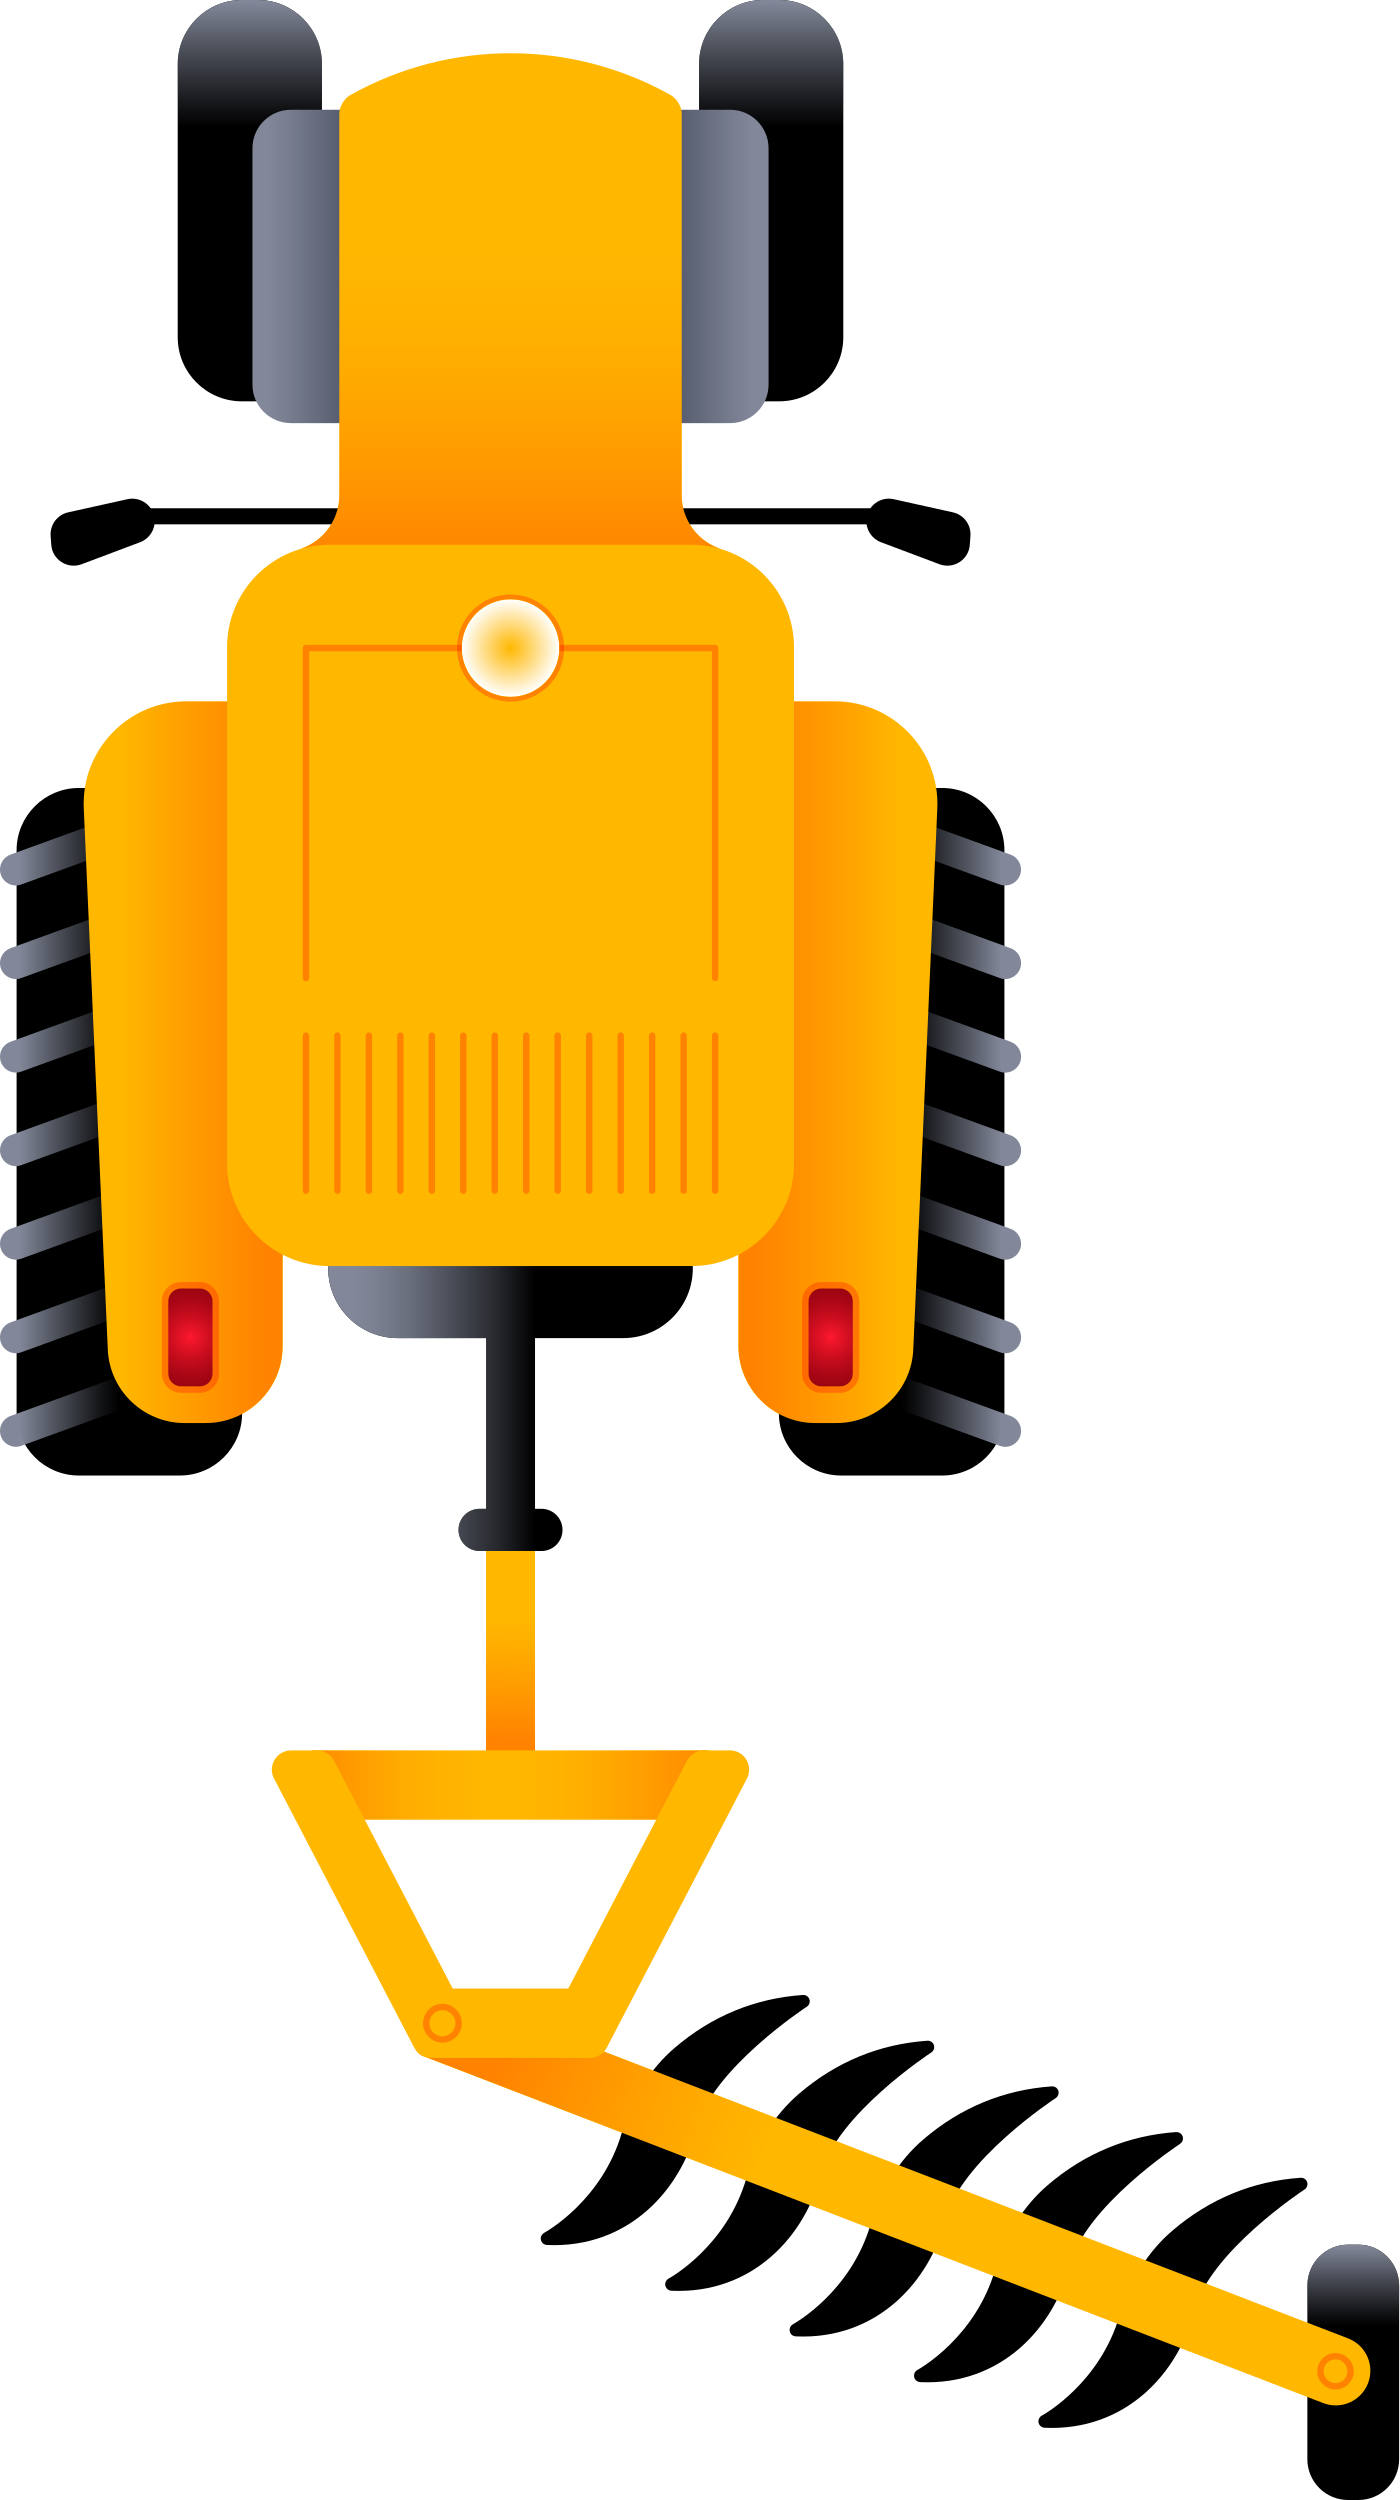
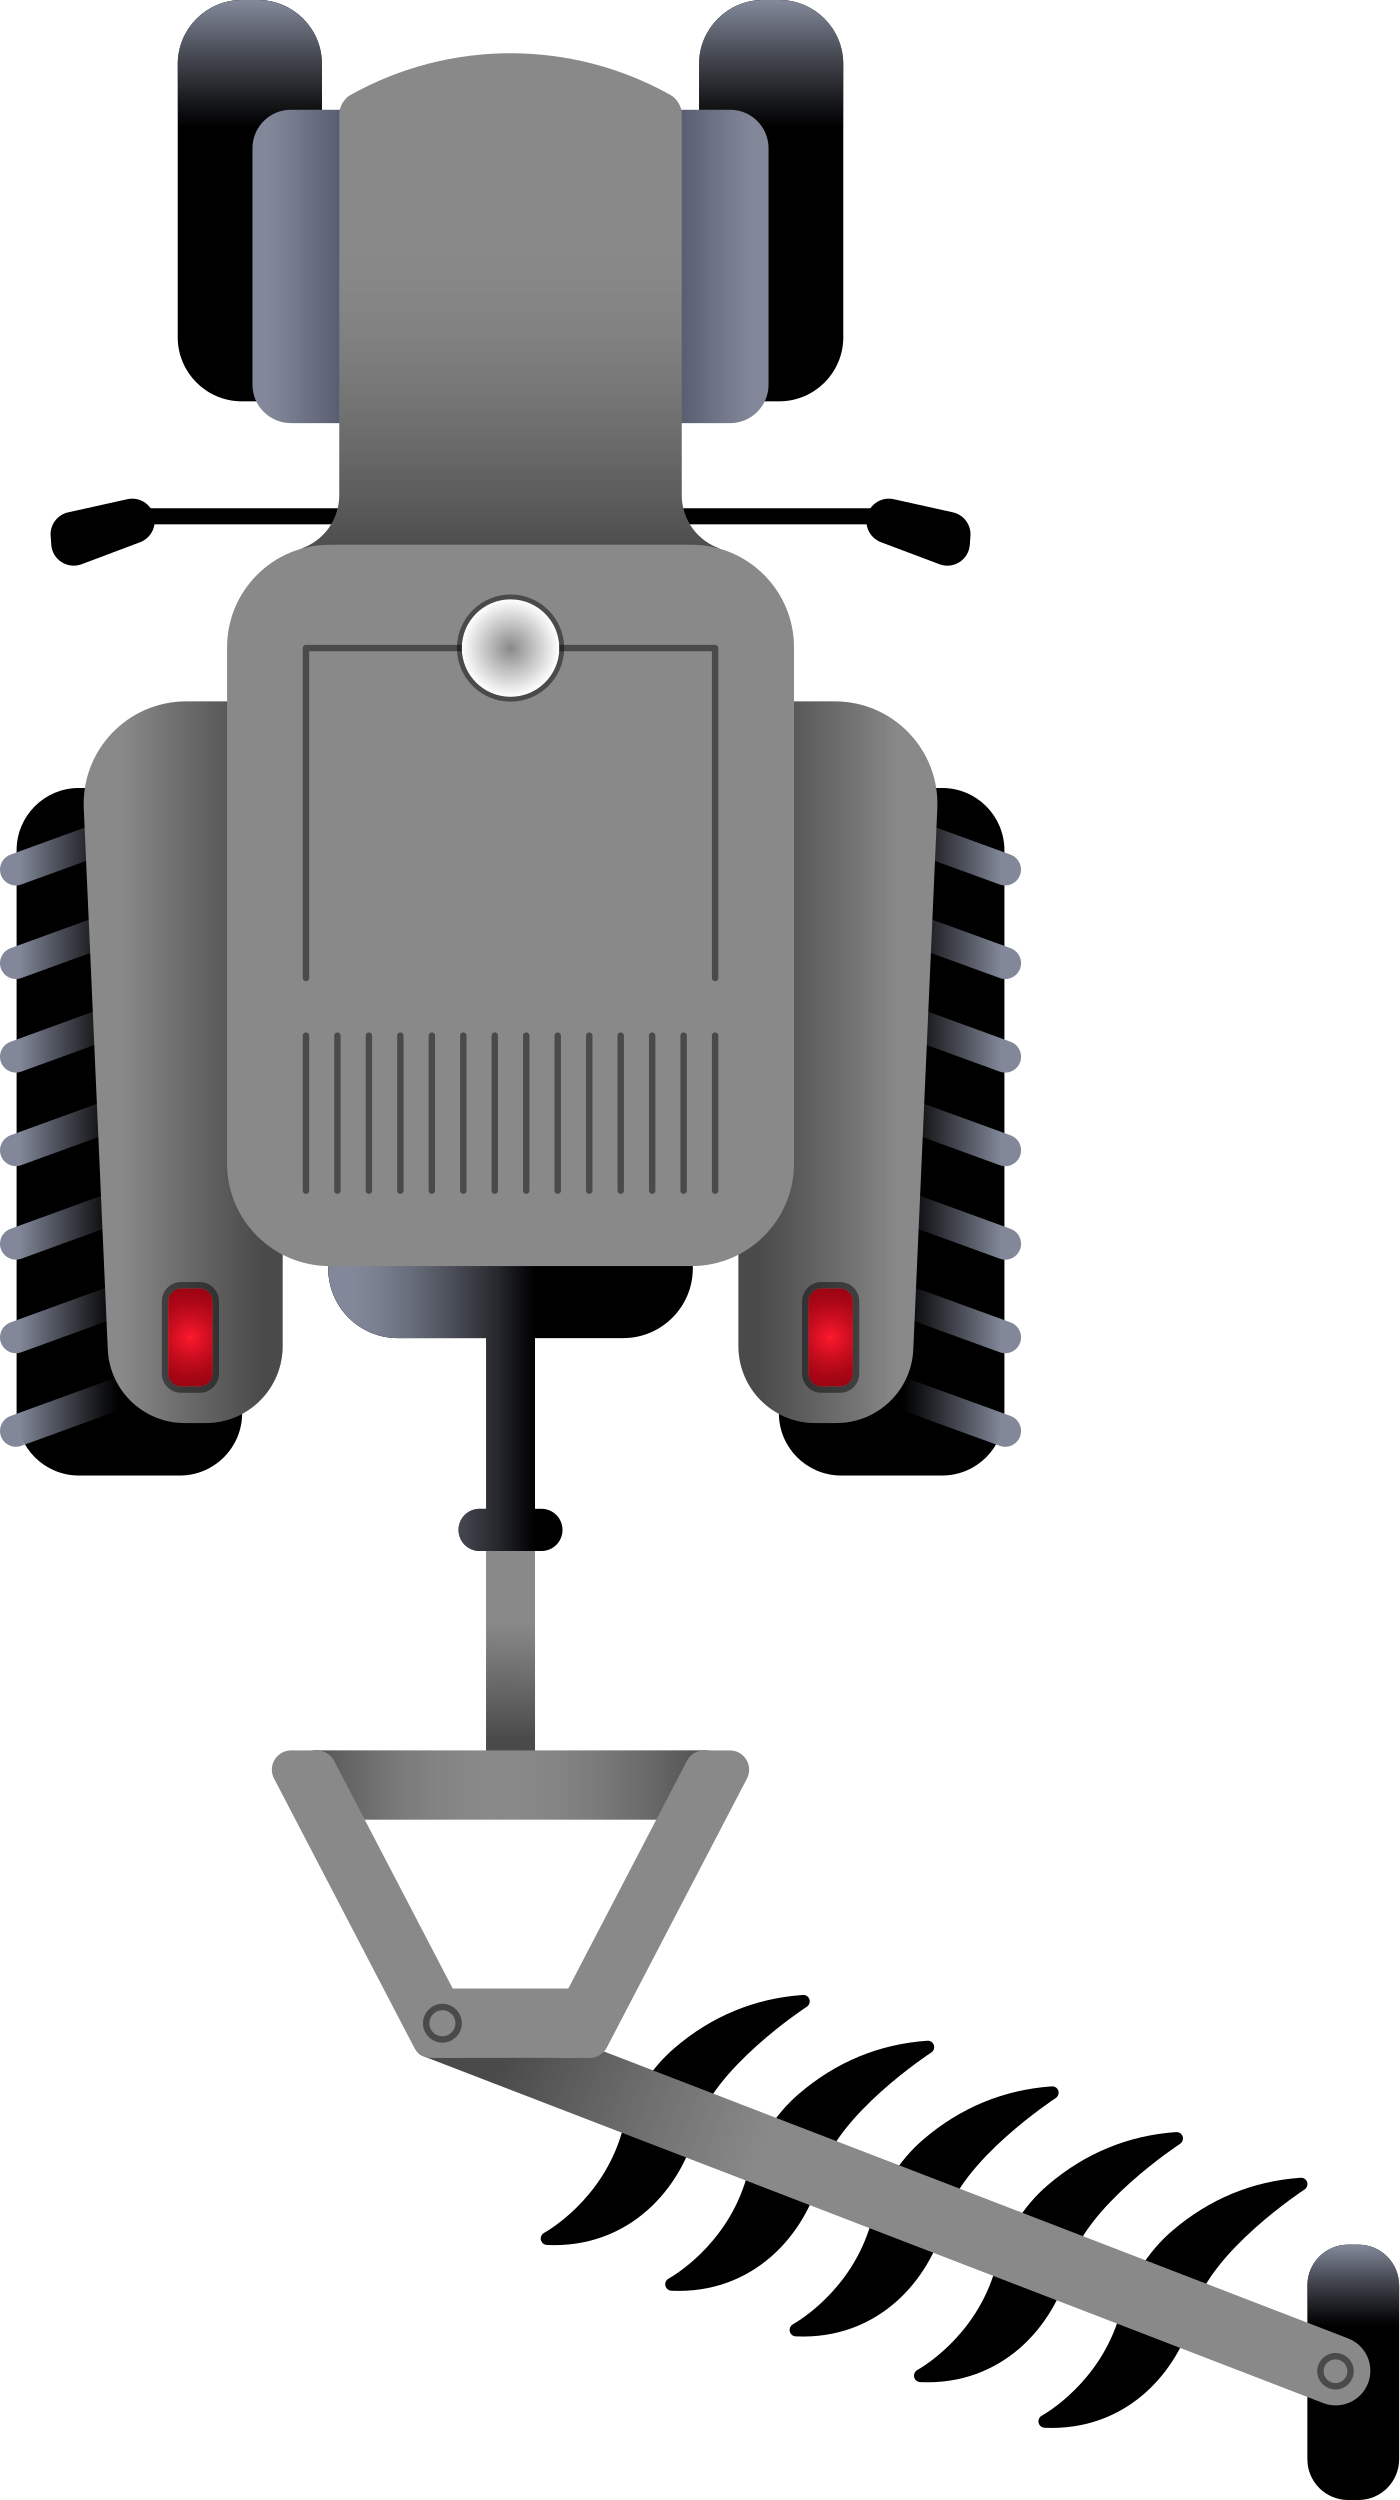
<svg xmlns="http://www.w3.org/2000/svg" xmlns:xlink="http://www.w3.org/1999/xlink" viewBox="0 0 218.31 390.08">
  <defs>
    <style>
      .cls-1 {
        fill: url(#linear-gradient-2);
      }

      .cls-1, .cls-2, .cls-3, .cls-4, .cls-5, .cls-6, .cls-7, .cls-8, .cls-9, .cls-10 {
        mix-blend-mode: multiply;
      }

      .cls-11 {
-         fill: #ffb700;
+         fill: #898989;
      }

      .cls-2 {
        fill: url(#linear-gradient-9);
      }

      .cls-3 {
        fill: url(#linear-gradient-13);
      }

      .cls-12 {
        fill: url(#linear-gradient-12);
      }

      .cls-13 {
        fill: url(#radial-gradient);
      }

      .cls-14 {
        fill: url(#radial-gradient-3);
      }

      .cls-15 {
        fill: #828899;
      }

      .cls-16 {
        fill: url(#linear-gradient-5);
      }

      .cls-4 {
        fill: url(#linear-gradient-4);
      }

      .cls-17 {
        isolation: isolate;
      }

      .cls-5 {
        fill: url(#linear-gradient-8);
      }

      .cls-18 {
        fill: url(#radial-gradient-2);
      }

      .cls-6 {
        fill: url(#linear-gradient-10);
      }

      .cls-19 {
        stroke: #000;
        stroke-width: 2.5px;
      }

      .cls-19, .cls-9, .cls-20 {
        fill: none;
        stroke-linecap: round;
        stroke-linejoin: round;
      }

      .cls-21 {
        fill: url(#linear-gradient-7);
      }

      .cls-22 {
        fill: url(#linear-gradient-11);
      }

      .cls-8 {
        fill: url(#linear-gradient-3);
      }

      .cls-23 {
        fill: url(#linear-gradient-6);
      }

      .cls-9, .cls-20 {
-         stroke: #ffb700;
+         stroke: #898989;
      }

      .cls-24 {
        fill: url(#linear-gradient);
      }

      .cls-10 {
        fill: url(#linear-gradient-14);
      }
    </style>
    <linearGradient id="linear-gradient" x1="211.15" y1="347.65" x2="211.15" y2="362.91" gradientUnits="userSpaceOnUse">
      <stop offset=".18" stop-color="#828899" />
      <stop offset=".49" stop-color="#828899" stop-opacity=".59" />
      <stop offset=".84" stop-color="#828899" stop-opacity=".17" />
      <stop offset="1" stop-color="#828899" stop-opacity="0" />
    </linearGradient>
    <linearGradient id="linear-gradient-2" x1="-1370.59" y1="1313.17" x2="-1370.59" y2="1363.44" gradientTransform="translate(-1645.64 1124.03) rotate(111.08) scale(1 -1)" gradientUnits="userSpaceOnUse">
-       <stop offset=".13" stop-color="#ffb700" />
-       <stop offset=".32" stop-color="#ffb700" stop-opacity=".76" />
-       <stop offset=".65" stop-color="#ffb700" stop-opacity=".36" />
-       <stop offset=".89" stop-color="#ffb700" stop-opacity=".1" />
-       <stop offset="1" stop-color="#ffb700" stop-opacity="0" />
+       <stop offset=".13" stop-color="#898989" />
+       <stop offset=".32" stop-color="#898989" stop-opacity=".76" />
+       <stop offset=".65" stop-color="#898989" stop-opacity=".36" />
+       <stop offset=".89" stop-color="#898989" stop-opacity=".1" />
+       <stop offset="1" stop-color="#898989" stop-opacity="0" />
    </linearGradient>
    <linearGradient id="linear-gradient-3" x1="79.44" y1="275.54" x2="79.7" y2="252.84" gradientUnits="userSpaceOnUse">
-       <stop offset=".18" stop-color="#ffb700" />
-       <stop offset=".36" stop-color="#ffb700" stop-opacity=".76" />
-       <stop offset=".68" stop-color="#ffb700" stop-opacity=".36" />
-       <stop offset=".9" stop-color="#ffb700" stop-opacity=".1" />
-       <stop offset="1" stop-color="#ffb700" stop-opacity="0" />
+       <stop offset=".18" stop-color="#898989" />
+       <stop offset=".36" stop-color="#898989" stop-opacity=".76" />
+       <stop offset=".68" stop-color="#898989" stop-opacity=".36" />
+       <stop offset=".9" stop-color="#898989" stop-opacity=".1" />
+       <stop offset="1" stop-color="#898989" stop-opacity="0" />
    </linearGradient>
    <linearGradient id="linear-gradient-4" x1="47.17" y1="278.52" x2="112.15" y2="278.52" gradientUnits="userSpaceOnUse">
-       <stop offset="0" stop-color="#ffb700" />
-       <stop offset=".02" stop-color="#ffb700" stop-opacity=".91" />
-       <stop offset=".07" stop-color="#ffb700" stop-opacity=".7" />
-       <stop offset=".13" stop-color="#ffb700" stop-opacity=".51" />
-       <stop offset=".19" stop-color="#ffb700" stop-opacity=".35" />
-       <stop offset=".24" stop-color="#ffb700" stop-opacity=".23" />
-       <stop offset=".3" stop-color="#ffb700" stop-opacity=".13" />
-       <stop offset=".36" stop-color="#ffb700" stop-opacity=".06" />
-       <stop offset=".43" stop-color="#ffb700" stop-opacity=".01" />
-       <stop offset=".5" stop-color="#ffb700" stop-opacity="0" />
-       <stop offset=".55" stop-color="#ffb700" stop-opacity=".02" />
-       <stop offset=".61" stop-color="#ffb700" stop-opacity=".08" />
-       <stop offset=".68" stop-color="#ffb700" stop-opacity=".18" />
-       <stop offset=".75" stop-color="#ffb700" stop-opacity=".32" />
-       <stop offset=".83" stop-color="#ffb700" stop-opacity=".5" />
-       <stop offset=".91" stop-color="#ffb700" stop-opacity=".72" />
-       <stop offset=".99" stop-color="#ffb700" stop-opacity=".97" />
-       <stop offset="1" stop-color="#ffb700" />
+       <stop offset="0" stop-color="#898989" />
+       <stop offset=".02" stop-color="#898989" stop-opacity=".91" />
+       <stop offset=".07" stop-color="#898989" stop-opacity=".7" />
+       <stop offset=".13" stop-color="#898989" stop-opacity=".51" />
+       <stop offset=".19" stop-color="#898989" stop-opacity=".35" />
+       <stop offset=".24" stop-color="#898989" stop-opacity=".23" />
+       <stop offset=".3" stop-color="#898989" stop-opacity=".13" />
+       <stop offset=".36" stop-color="#898989" stop-opacity=".06" />
+       <stop offset=".43" stop-color="#898989" stop-opacity=".01" />
+       <stop offset=".5" stop-color="#898989" stop-opacity="0" />
+       <stop offset=".55" stop-color="#898989" stop-opacity=".02" />
+       <stop offset=".61" stop-color="#898989" stop-opacity=".08" />
+       <stop offset=".68" stop-color="#898989" stop-opacity=".18" />
+       <stop offset=".75" stop-color="#898989" stop-opacity=".32" />
+       <stop offset=".83" stop-color="#898989" stop-opacity=".5" />
+       <stop offset=".91" stop-color="#898989" stop-opacity=".72" />
+       <stop offset=".99" stop-color="#898989" stop-opacity=".97" />
+       <stop offset="1" stop-color="#898989" />
    </linearGradient>
    <linearGradient id="linear-gradient-5" x1="54.87" y1="214.31" x2="113.33" y2="214.31" gradientUnits="userSpaceOnUse">
      <stop offset="0" stop-color="#828899" />
      <stop offset=".06" stop-color="#828899" stop-opacity=".95" />
      <stop offset=".15" stop-color="#828899" stop-opacity=".82" />
      <stop offset=".26" stop-color="#828899" stop-opacity=".59" />
      <stop offset=".39" stop-color="#828899" stop-opacity=".29" />
      <stop offset=".49" stop-color="#828899" stop-opacity="0" />
    </linearGradient>
    <linearGradient id="linear-gradient-6" x1="120.33" y1="-4.08" x2="120.33" y2="19.91" xlink:href="#linear-gradient" />
    <linearGradient id="linear-gradient-7" x1="38.99" y1="-4.08" x2="38.99" y2="19.91" xlink:href="#linear-gradient" />
    <linearGradient id="linear-gradient-8" x1="100" y1="41.57" x2="119.93" y2="41.57" gradientUnits="userSpaceOnUse">
      <stop offset=".05" stop-color="#828899" />
      <stop offset=".37" stop-color="#828899" stop-opacity=".59" />
      <stop offset=".71" stop-color="#828899" stop-opacity=".17" />
      <stop offset=".88" stop-color="#828899" stop-opacity="0" />
    </linearGradient>
    <linearGradient id="linear-gradient-9" x1="-7770.92" y1="3526.36" x2="-7750.99" y2="3526.36" gradientTransform="translate(-7711.6 3567.93) rotate(-180)" xlink:href="#linear-gradient-8" />
    <linearGradient id="linear-gradient-10" x1="79.66" y1="87.33" x2="79.66" y2="19.01" gradientUnits="userSpaceOnUse">
-       <stop offset="0" stop-color="#ffb700" />
-       <stop offset="0" stop-color="#ffb700" stop-opacity=".99" />
-       <stop offset=".13" stop-color="#ffb700" stop-opacity=".73" />
-       <stop offset=".25" stop-color="#ffb700" stop-opacity=".51" />
-       <stop offset=".36" stop-color="#ffb700" stop-opacity=".33" />
-       <stop offset=".47" stop-color="#ffb700" stop-opacity=".18" />
-       <stop offset=".57" stop-color="#ffb700" stop-opacity=".08" />
-       <stop offset=".66" stop-color="#ffb700" stop-opacity=".02" />
-       <stop offset=".73" stop-color="#ffb700" stop-opacity="0" />
+       <stop offset="0" stop-color="#898989" />
+       <stop offset="0" stop-color="#898989" stop-opacity=".99" />
+       <stop offset=".13" stop-color="#898989" stop-opacity=".73" />
+       <stop offset=".25" stop-color="#898989" stop-opacity=".51" />
+       <stop offset=".36" stop-color="#898989" stop-opacity=".33" />
+       <stop offset=".47" stop-color="#898989" stop-opacity=".18" />
+       <stop offset=".57" stop-color="#898989" stop-opacity=".08" />
+       <stop offset=".66" stop-color="#898989" stop-opacity=".02" />
+       <stop offset=".73" stop-color="#898989" stop-opacity="0" />
    </linearGradient>
    <linearGradient id="linear-gradient-11" x1="156.28" y1="174.85" x2="129.45" y2="174.85" gradientUnits="userSpaceOnUse">
      <stop offset="0" stop-color="#828899" />
      <stop offset=".22" stop-color="#828899" stop-opacity=".59" />
      <stop offset=".46" stop-color="#828899" stop-opacity=".17" />
      <stop offset=".58" stop-color="#828899" stop-opacity="0" />
    </linearGradient>
    <linearGradient id="linear-gradient-12" x1="-7714.11" y1="174.85" x2="-7740.94" y2="174.85" gradientTransform="translate(-7711.07) rotate(-180) scale(1 -1)" xlink:href="#linear-gradient-11" />
    <linearGradient id="linear-gradient-13" x1="115.22" y1="165.74" x2="146.27" y2="165.74" gradientUnits="userSpaceOnUse">
-       <stop offset=".09" stop-color="#ffb700" />
-       <stop offset=".22" stop-color="#ffb700" stop-opacity=".84" />
-       <stop offset=".52" stop-color="#ffb700" stop-opacity=".43" />
-       <stop offset=".81" stop-color="#ffb700" stop-opacity="0" />
+       <stop offset=".09" stop-color="#898989" />
+       <stop offset=".22" stop-color="#898989" stop-opacity=".84" />
+       <stop offset=".52" stop-color="#898989" stop-opacity=".43" />
+       <stop offset=".81" stop-color="#898989" stop-opacity="0" />
    </linearGradient>
    <linearGradient id="linear-gradient-14" x1="-7369.66" y1="165.74" x2="-7338.61" y2="165.74" gradientTransform="translate(-7325.57) rotate(-180) scale(1 -1)" xlink:href="#linear-gradient-13" />
    <radialGradient id="radial-gradient" cx="79.66" cy="101.12" fx="79.66" fy="101.12" r="7.61" gradientUnits="userSpaceOnUse">
-       <stop offset="0" stop-color="#ffb700" />
+       <stop offset="0" stop-color="#898989" />
      <stop offset="1" stop-color="#fff" />
    </radialGradient>
    <radialGradient id="radial-gradient-2" cx="129.61" cy="208.68" fx="129.61" fy="208.68" r="14.14" gradientUnits="userSpaceOnUse">
      <stop offset="0" stop-color="#ff192e" />
      <stop offset=".07" stop-color="#ec1528" />
      <stop offset=".24" stop-color="#c80d1e" />
      <stop offset=".41" stop-color="#ab0716" />
      <stop offset=".58" stop-color="#970310" />
      <stop offset=".74" stop-color="#8b000d" />
      <stop offset=".91" stop-color="#87000c" />
    </radialGradient>
    <radialGradient id="radial-gradient-3" cx="29.71" fx="29.71" r="14.14" xlink:href="#radial-gradient-2" />
  </defs>
  <g class="cls-17">
    <g id="Layer_2" data-name="Layer 2">
      <g id="artwork">
        <g>
          <g>
            <g>
              <g>
                <rect x="203.99" y="350.24" width="14.32" height="39.84" rx="6.36" ry="6.36" />
                <rect class="cls-24" x="203.99" y="350.24" width="14.32" height="39.84" rx="6.36" ry="6.36" />
              </g>
              <g>
                <path d="M145.76,319.31c.01.16,0,.32-.06.46-.08.2-.21.37-.39.48-.15.1-14.89,9.77-17.22,18.99-2.39,9.47-10.54,18.77-23.34,18.19-.4-.02-.76-.28-.89-.66-.03-.06-.04-.14-.06-.21-.06-.41.14-.81.51-1.02.37-.2,9.08-5.08,12.15-15.68,1.54-5.33,4.38-9.89,8.21-13.17,5.78-4.96,12.51-7.75,20.03-8.27.54-.04,1.01.36,1.06.89Z" />
                <path d="M183.52,332.67c-7.5.53-14.24,3.31-20.03,8.27-3.83,3.28-6.67,7.84-8.21,13.17-3.07,10.61-11.78,15.48-12.14,15.68-.36.19-.56.59-.52.98,0,.09.03.18.05.26.14.38.49.64.89.66,12.81.58,20.96-8.72,23.35-18.19,2.32-9.22,17.07-18.89,17.22-18.99.17-.12.31-.29.39-.48.05-.14.07-.3.06-.46-.06-.54-.53-.93-1.07-.89Z" />
                <path d="M162.07,378.08c.12.42.49.71.92.73,12.8.57,20.95-8.73,23.34-18.19,2.33-9.22,17.07-18.89,17.22-18.99.18-.11.31-.29.39-.48.05-.14.07-.3.06-.46-.05-.53-.52-.93-1.06-.89-7.51.52-14.24,3.31-20.03,8.27-3.83,3.28-6.67,7.84-8.21,13.17-3.07,10.6-11.79,15.48-12.15,15.68-.37.2-.57.61-.51,1.02,0,.05.01.1.03.15Z" />
                <path d="M164.11,325.54c-7.5.53-14.24,3.31-20.03,8.27-3.83,3.28-6.67,7.84-8.21,13.17-3.07,10.6-11.79,15.48-12.15,15.68-.36.21-.56.6-.51.99,0,.07.02.12.03.17.12.42.49.71.92.73,12.81.58,20.95-8.73,23.35-18.19,2.31-9.23,17.07-18.89,17.21-18.99.18-.11.31-.29.39-.48.05-.14.08-.3.07-.46-.06-.54-.53-.93-1.07-.89Z" />
                <path d="M126.34,312.17c.01.16,0,.32-.06.46-.08.2-.21.37-.39.48-.15.1-14.89,9.77-17.22,18.99-2.39,9.47-10.54,18.77-23.34,18.19-.4-.02-.76-.28-.89-.66-.03-.06-.04-.14-.06-.21-.06-.41.14-.81.51-1.02.37-.2,9.08-5.08,12.15-15.68,1.54-5.33,4.38-9.89,8.21-13.17,5.78-4.96,12.51-7.75,20.03-8.27.54-.04,1.01.36,1.06.89Z" />
              </g>
            </g>
            <g>
              <path class="cls-11" d="M210.36,364.87l-140.49-54.16c-1.03-.4-2.19.12-2.59,1.15l-2.45,6.35c-.4,1.03.12,2.19,1.15,2.59l140.49,54.16c2.79,1.07,5.91-.31,6.99-3.1h0c1.07-2.79-.31-5.91-3.1-6.99Z" />
              <path class="cls-1" d="M210.36,364.87l-140.49-54.16c-1.03-.4-2.19.12-2.59,1.15l-2.45,6.35c-.4,1.03.12,2.19,1.15,2.59l140.49,54.16c2.79,1.07,5.91-.31,6.99-3.1h0c1.07-2.79-.31-5.91-3.1-6.99Z" />
            </g>
            <g>
              <rect class="cls-11" x="75.84" y="238.19" width="7.64" height="36.47" />
              <rect class="cls-8" x="75.84" y="238.19" width="7.64" height="36.47" />
            </g>
            <g>
              <g>
                <rect class="cls-11" x="47.17" y="273.12" width="64.98" height="10.81" rx="2" ry="2" />
                <rect class="cls-4" x="47.17" y="273.12" width="64.98" height="10.81" rx="2" ry="2" />
              </g>
              <g>
                <g>
                  <path class="cls-11" d="M85.32,316.71l21.87-41.98c.52-.99,1.54-1.61,2.66-1.61h4.04c2.25,0,3.7,2.39,2.66,4.39l-21.87,41.98c-.52.99-1.54,1.61-2.66,1.61h-4.04c-2.25,0-3.7-2.39-2.66-4.39Z" />
                  <path class="cls-11" d="M73.99,316.71l-21.87-41.98c-.52-.99-1.54-1.61-2.66-1.61h-4.04c-2.25,0-3.7,2.39-2.66,4.39l21.87,41.98c.52.99,1.54,1.61,2.66,1.61h4.04c2.25,0,3.7-2.39,2.66-4.39Z" />
                </g>
                <rect class="cls-11" x="68.17" y="310.28" width="22.98" height="10.81" rx="2" ry="2" />
                <circle class="cls-9" cx="69.03" cy="315.69" r="2.53" />
              </g>
            </g>
            <circle class="cls-9" cx="208.38" cy="369.99" r="2.35" />
          </g>
          <g>
            <path d="M51.21,186.61h56.89v11.31c0,6-4.87,10.87-10.87,10.87h-35.15c-6,0-10.87-4.87-10.87-10.87v-11.31h0Z" />
            <rect x="75.84" y="203.43" width="7.64" height="34.12" />
            <rect x="71.54" y="235.42" width="16.23" height="6.59" rx="3.29" ry="3.29" />
            <path class="cls-16" d="M108.1,186.61v11.31c0,6-4.87,10.87-10.87,10.87h-13.76v26.64h1.01c1.81,0,3.29,1.47,3.29,3.29,0,.91-.37,1.73-.97,2.33-.59.59-1.42.96-2.32.96h-9.65c-1.82,0-3.29-1.47-3.29-3.29,0-.91.37-1.73.96-2.33.6-.59,1.42-.96,2.33-.96h1v-26.64h-13.75c-6,0-10.87-4.87-10.87-10.87v-11.31h56.89Z" />
            <g>
              <g>
                <g>
                  <line class="cls-19" x1="100.32" y1="80.56" x2="136.04" y2="80.56" />
                  <path d="M146.59,88.04l-9.14-3.44c-1.45-.55-2.37-1.98-2.26-3.53h0c.15-2.14,2.16-3.64,4.25-3.18l9.24,2.05c1.7.38,2.86,1.94,2.74,3.67l-.1,1.39c-.16,2.34-2.54,3.86-4.73,3.04Z" />
                </g>
                <g>
                  <line class="cls-19" x1="59" y1="80.56" x2="23.28" y2="80.56" />
                  <path d="M12.73,88.04l9.14-3.44c1.45-.55,2.37-1.98,2.26-3.53h0c-.15-2.14-2.16-3.64-4.25-3.18l-9.24,2.05c-1.7.38-2.86,1.94-2.74,3.67l.1,1.39c.16,2.34,2.54,3.86,4.73,3.04Z" />
                </g>
              </g>
              <g>
                <rect x="109.07" y="0" width="22.51" height="62.62" rx="10" ry="10" />
                <rect class="cls-23" x="109.07" y="0" width="22.51" height="62.62" rx="10" ry="10" />
              </g>
              <g>
                <rect x="27.73" y="0" width="22.51" height="62.62" rx="10" ry="10" />
                <rect class="cls-21" x="27.73" y="0" width="22.51" height="62.62" rx="10" ry="10" />
              </g>
              <g>
                <rect class="cls-15" x="100" y="17.13" width="19.92" height="48.89" rx="6" ry="6" />
                <rect class="cls-5" x="100" y="17.13" width="19.92" height="48.89" rx="6" ry="6" />
              </g>
              <g>
                <rect class="cls-15" x="39.39" y="17.13" width="19.92" height="48.89" rx="6" ry="6" />
                <rect class="cls-2" x="39.39" y="17.13" width="19.92" height="48.89" rx="6" ry="6" />
              </g>
              <g>
                <path class="cls-11" d="M106.37,77.27V17.68c0-1.01-.76-2.3-1.71-2.84-15.53-8.71-34.49-8.71-50.01,0-.95.53-1.7,1.83-1.71,2.84v59.59c0,3.88-2.5,7.17-5.98,8.34h65.39c-3.48-1.18-5.98-4.47-5.98-8.34Z" />
                <path class="cls-6" d="M106.37,77.27V17.68c0-1.01-.76-2.3-1.71-2.84-15.53-8.71-34.49-8.71-50.01,0-.95.53-1.7,1.83-1.71,2.84v59.59c0,3.88-2.5,7.17-5.98,8.34h65.39c-3.48-1.18-5.98-4.47-5.98-8.34Z" />
              </g>
              <g>
                <rect x="121.53" y="122.95" width="35.19" height="107.28" rx="9.72" ry="9.72" />
                <path class="cls-22" d="M155.99,138.01l-25.43-9.25c-.98-.36-1.63-1.29-1.63-2.33h0c0-1.72,1.71-2.91,3.32-2.33l25.43,9.25c.98.36,1.63,1.29,1.63,2.33h0c0,1.72-1.71,2.91-3.32,2.33ZM159.32,150.28h0c0-1.04-.65-1.97-1.63-2.33l-25.43-9.25c-1.61-.59-3.32.61-3.32,2.33h0c0,1.04.65,1.97,1.63,2.33l25.43,9.25c1.61.59,3.32-.61,3.32-2.33ZM159.32,164.88h0c0-1.04-.65-1.97-1.63-2.33l-25.43-9.25c-1.61-.59-3.32.61-3.32,2.33h0c0,1.04.65,1.97,1.63,2.33l25.43,9.25c1.61.59,3.32-.61,3.32-2.33ZM159.32,179.48h0c0-1.04-.65-1.97-1.63-2.33l-25.43-9.25c-1.61-.59-3.32.61-3.32,2.33h0c0,1.04.65,1.97,1.63,2.33l25.43,9.25c1.61.59,3.32-.61,3.32-2.33ZM159.32,194.07h0c0-1.04-.65-1.97-1.63-2.33l-25.43-9.25c-1.61-.59-3.32.61-3.32,2.33h0c0,1.04.65,1.97,1.63,2.33l25.43,9.25c1.61.59,3.32-.61,3.32-2.33ZM159.32,208.67h0c0-1.04-.65-1.97-1.63-2.33l-25.43-9.25c-1.61-.59-3.32.61-3.32,2.33h0c0,1.04.65,1.97,1.63,2.33l25.43,9.25c1.61.59,3.32-.61,3.32-2.33ZM159.32,223.27h0c0-1.04-.65-1.97-1.63-2.33l-25.43-9.25c-1.61-.59-3.32.61-3.32,2.33h0c0,1.04.65,1.97,1.63,2.33l25.43,9.25c1.61.59,3.32-.61,3.32-2.33Z" />
              </g>
              <g>
                <rect x="2.59" y="122.95" width="35.19" height="107.28" rx="9.72" ry="9.72" />
                <path class="cls-12" d="M0,135.68H0c0-1.04.65-1.97,1.63-2.33l25.43-9.25c1.61-.59,3.32.61,3.32,2.33h0c0,1.04-.65,1.97-1.63,2.33l-25.43,9.25C1.71,138.6,0,137.4,0,135.68ZM3.32,152.61l25.43-9.25c.98-.36,1.63-1.29,1.63-2.33h0c0-1.72-1.71-2.91-3.32-2.33l-25.43,9.25C.65,148.31,0,149.24,0,150.28H0c0,1.72,1.71,2.91,3.32,2.33ZM3.32,167.21l25.43-9.25c.98-.36,1.63-1.29,1.63-2.33h0c0-1.72-1.71-2.91-3.32-2.33l-25.43,9.25C.65,162.91,0,163.84,0,164.88H0c0,1.72,1.71,2.91,3.32,2.33ZM3.32,181.8l25.43-9.25c.98-.36,1.63-1.29,1.63-2.33h0c0-1.72-1.71-2.91-3.32-2.33l-25.43,9.25C.65,177.51,0,178.44,0,179.48H0c0,1.72,1.71,2.91,3.32,2.33ZM3.32,196.4l25.43-9.25c.98-.36,1.63-1.29,1.63-2.33h0c0-1.72-1.71-2.91-3.32-2.33l-25.43,9.25C.65,192.1,0,193.03,0,194.07H0c0,1.72,1.71,2.91,3.32,2.33ZM3.32,211l25.43-9.25c.98-.36,1.63-1.29,1.63-2.33h0c0-1.72-1.71-2.91-3.32-2.33l-25.43,9.25C.65,206.7,0,207.63,0,208.67H0c0,1.72,1.71,2.91,3.32,2.33ZM3.32,225.6l25.43-9.25c.98-.36,1.63-1.29,1.63-2.33h0c0-1.72-1.71-2.91-3.32-2.33l-25.43,9.25C.65,221.3,0,222.23,0,223.27h0c0,1.72,1.71,2.91,3.32,2.33Z" />
              </g>
              <g>
                <path class="cls-11" d="M130.52,222.04h-3.3c-6.63,0-12-5.37-12-12v-92.6c0-4.42,3.58-8,8-8h7.05c9.12,0,16.39,7.6,15.98,16.71l-3.75,84.42c-.28,6.41-5.57,11.47-11.99,11.47Z" />
                <path class="cls-3" d="M130.52,222.04h-3.3c-6.63,0-12-5.37-12-12v-92.6c0-4.42,3.58-8,8-8h7.05c9.12,0,16.39,7.6,15.98,16.71l-3.75,84.42c-.28,6.41-5.57,11.47-11.99,11.47Z" />
              </g>
              <g>
                <path class="cls-11" d="M28.8,222.04h3.3c6.63,0,12-5.37,12-12v-92.6c0-4.42-3.58-8-8-8h-7.05c-9.12,0-16.39,7.6-15.98,16.71l3.75,84.42c.28,6.41,5.57,11.47,11.99,11.47Z" />
                <path class="cls-10" d="M28.8,222.04h3.3c6.63,0,12-5.37,12-12v-92.6c0-4.42-3.58-8-8-8h-7.05c-9.12,0-16.39,7.6-15.98,16.71l3.75,84.42c.28,6.41,5.57,11.47,11.99,11.47Z" />
              </g>
              <rect class="cls-11" x="35.43" y="85" width="88.46" height="112.55" rx="16" ry="16" />
              <g class="cls-7">
                <g>
                  <line class="cls-20" x1="47.74" y1="185.78" x2="47.74" y2="161.59" />
                  <line class="cls-20" x1="52.65" y1="185.78" x2="52.65" y2="161.59" />
                  <line class="cls-20" x1="57.56" y1="185.78" x2="57.56" y2="161.59" />
                  <line class="cls-20" x1="62.47" y1="185.78" x2="62.47" y2="161.59" />
                  <line class="cls-20" x1="67.38" y1="185.78" x2="67.38" y2="161.59" />
                  <line class="cls-20" x1="72.29" y1="185.78" x2="72.29" y2="161.59" />
                  <line class="cls-20" x1="77.2" y1="185.78" x2="77.2" y2="161.59" />
                  <line class="cls-20" x1="82.11" y1="185.78" x2="82.11" y2="161.59" />
                  <line class="cls-20" x1="87.02" y1="185.78" x2="87.02" y2="161.59" />
                  <line class="cls-20" x1="91.94" y1="185.78" x2="91.94" y2="161.59" />
                  <line class="cls-20" x1="96.85" y1="185.78" x2="96.85" y2="161.59" />
                  <line class="cls-20" x1="101.76" y1="185.78" x2="101.76" y2="161.59" />
                  <line class="cls-20" x1="106.67" y1="185.78" x2="106.67" y2="161.59" />
                  <line class="cls-20" x1="111.58" y1="185.78" x2="111.58" y2="161.59" />
                </g>
                <polyline class="cls-20" points="47.74 152.59 47.74 101.12 111.58 101.12 111.58 152.59" />
              </g>
              <g class="cls-7">
                <path class="cls-11" d="M131.07,201.04c1.1,0,2,.9,2,2v11.28c0,1.1-.9,2-2,2h-2.92c-1.1,0-2-.9-2-2v-11.28c0-1.1.9-2,2-2h2.92M131.07,200.04h-2.92c-1.65,0-3,1.35-3,3v11.28c0,1.65,1.35,3,3,3h2.92c1.65,0,3-1.35,3-3v-11.28c0-1.65-1.35-3-3-3h0Z" />
              </g>
              <circle class="cls-13" cx="79.66" cy="101.12" r="7.61" />
              <g class="cls-7">
                <path class="cls-11" d="M31.17,201.04c1.1,0,2,.9,2,2v11.28c0,1.1-.9,2-2,2h-2.92c-1.1,0-2-.9-2-2v-11.28c0-1.1.9-2,2-2h2.92M31.17,200.04h-2.92c-1.65,0-3,1.35-3,3v11.28c0,1.65,1.35,3,3,3h2.92c1.65,0,3-1.35,3-3v-11.28c0-1.65-1.35-3-3-3h0Z" />
              </g>
              <rect class="cls-18" x="126.15" y="201.04" width="6.92" height="15.28" rx="2" ry="2" />
              <rect class="cls-14" x="26.25" y="201.04" width="6.92" height="15.28" rx="2" ry="2" />
              <g class="cls-7">
                <path class="cls-11" d="M79.66,93.51c4.21,0,7.62,3.41,7.62,7.61s-3.41,7.61-7.62,7.61-7.61-3.41-7.61-7.61,3.41-7.61,7.61-7.61M79.66,92.76c-4.61,0-8.36,3.75-8.36,8.36s3.75,8.36,8.36,8.36,8.37-3.75,8.37-8.36-3.75-8.36-8.37-8.36h0Z" />
              </g>
            </g>
          </g>
        </g>
      </g>
    </g>
  </g>
</svg>
